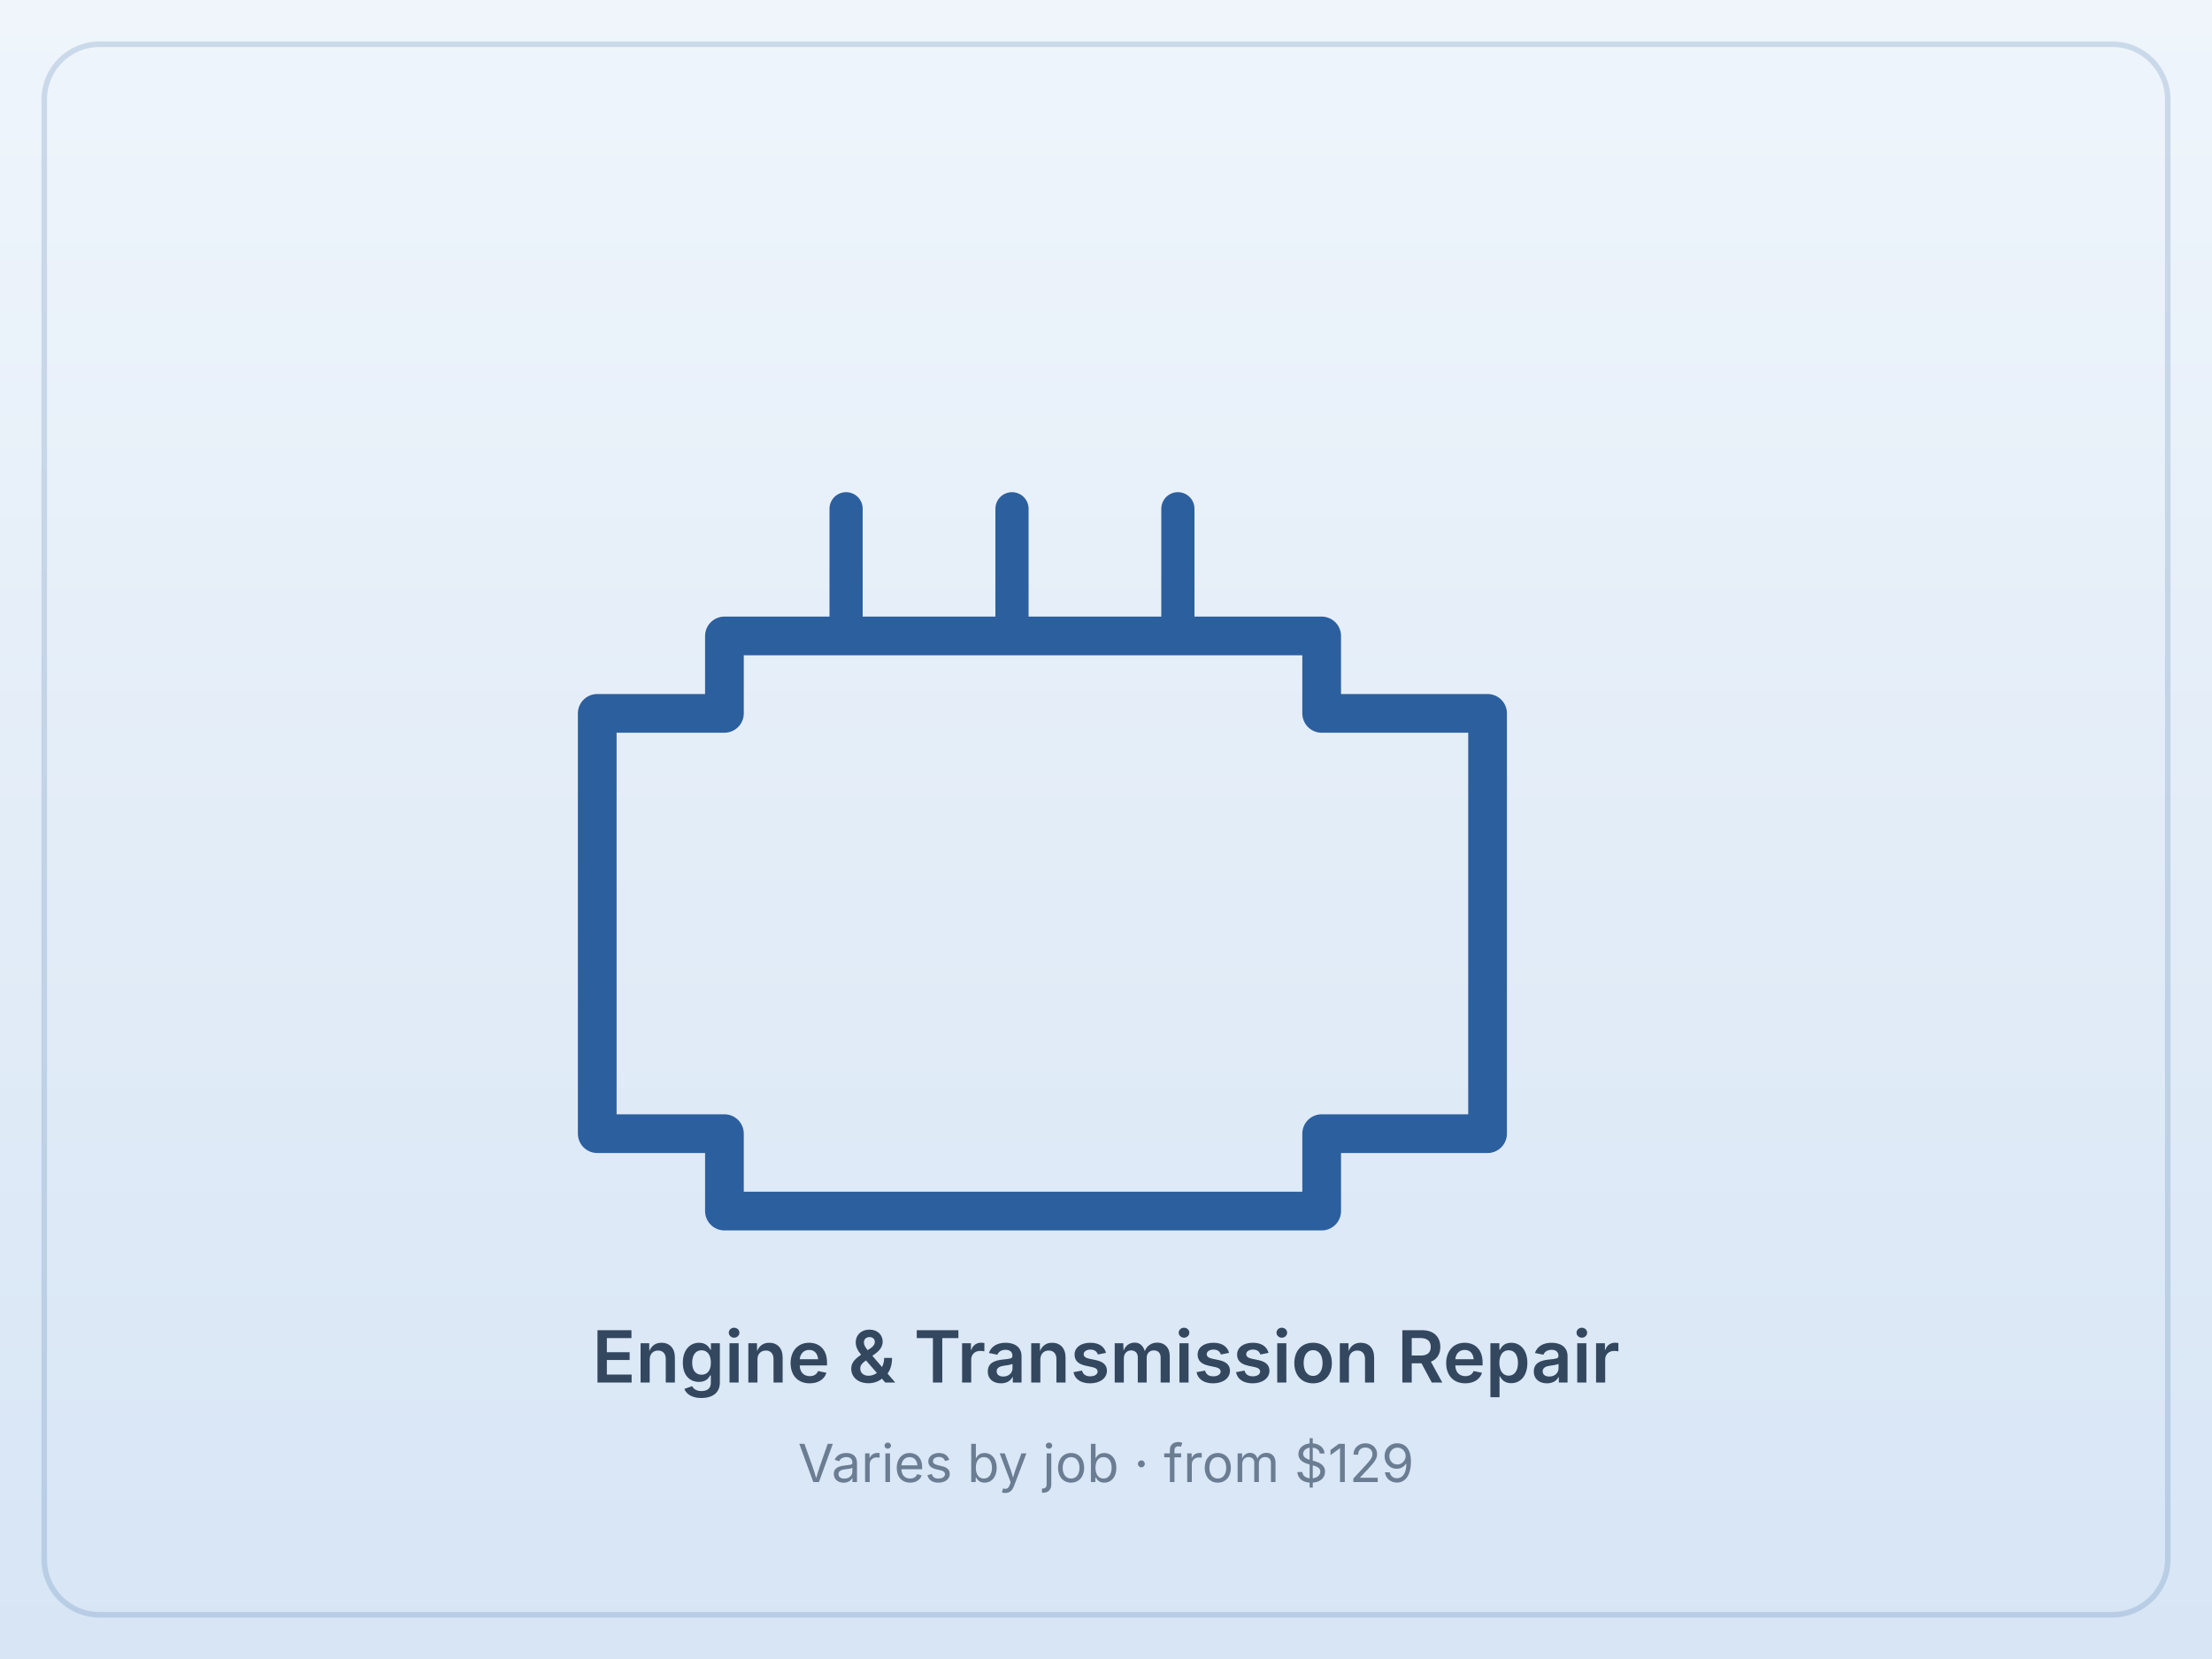
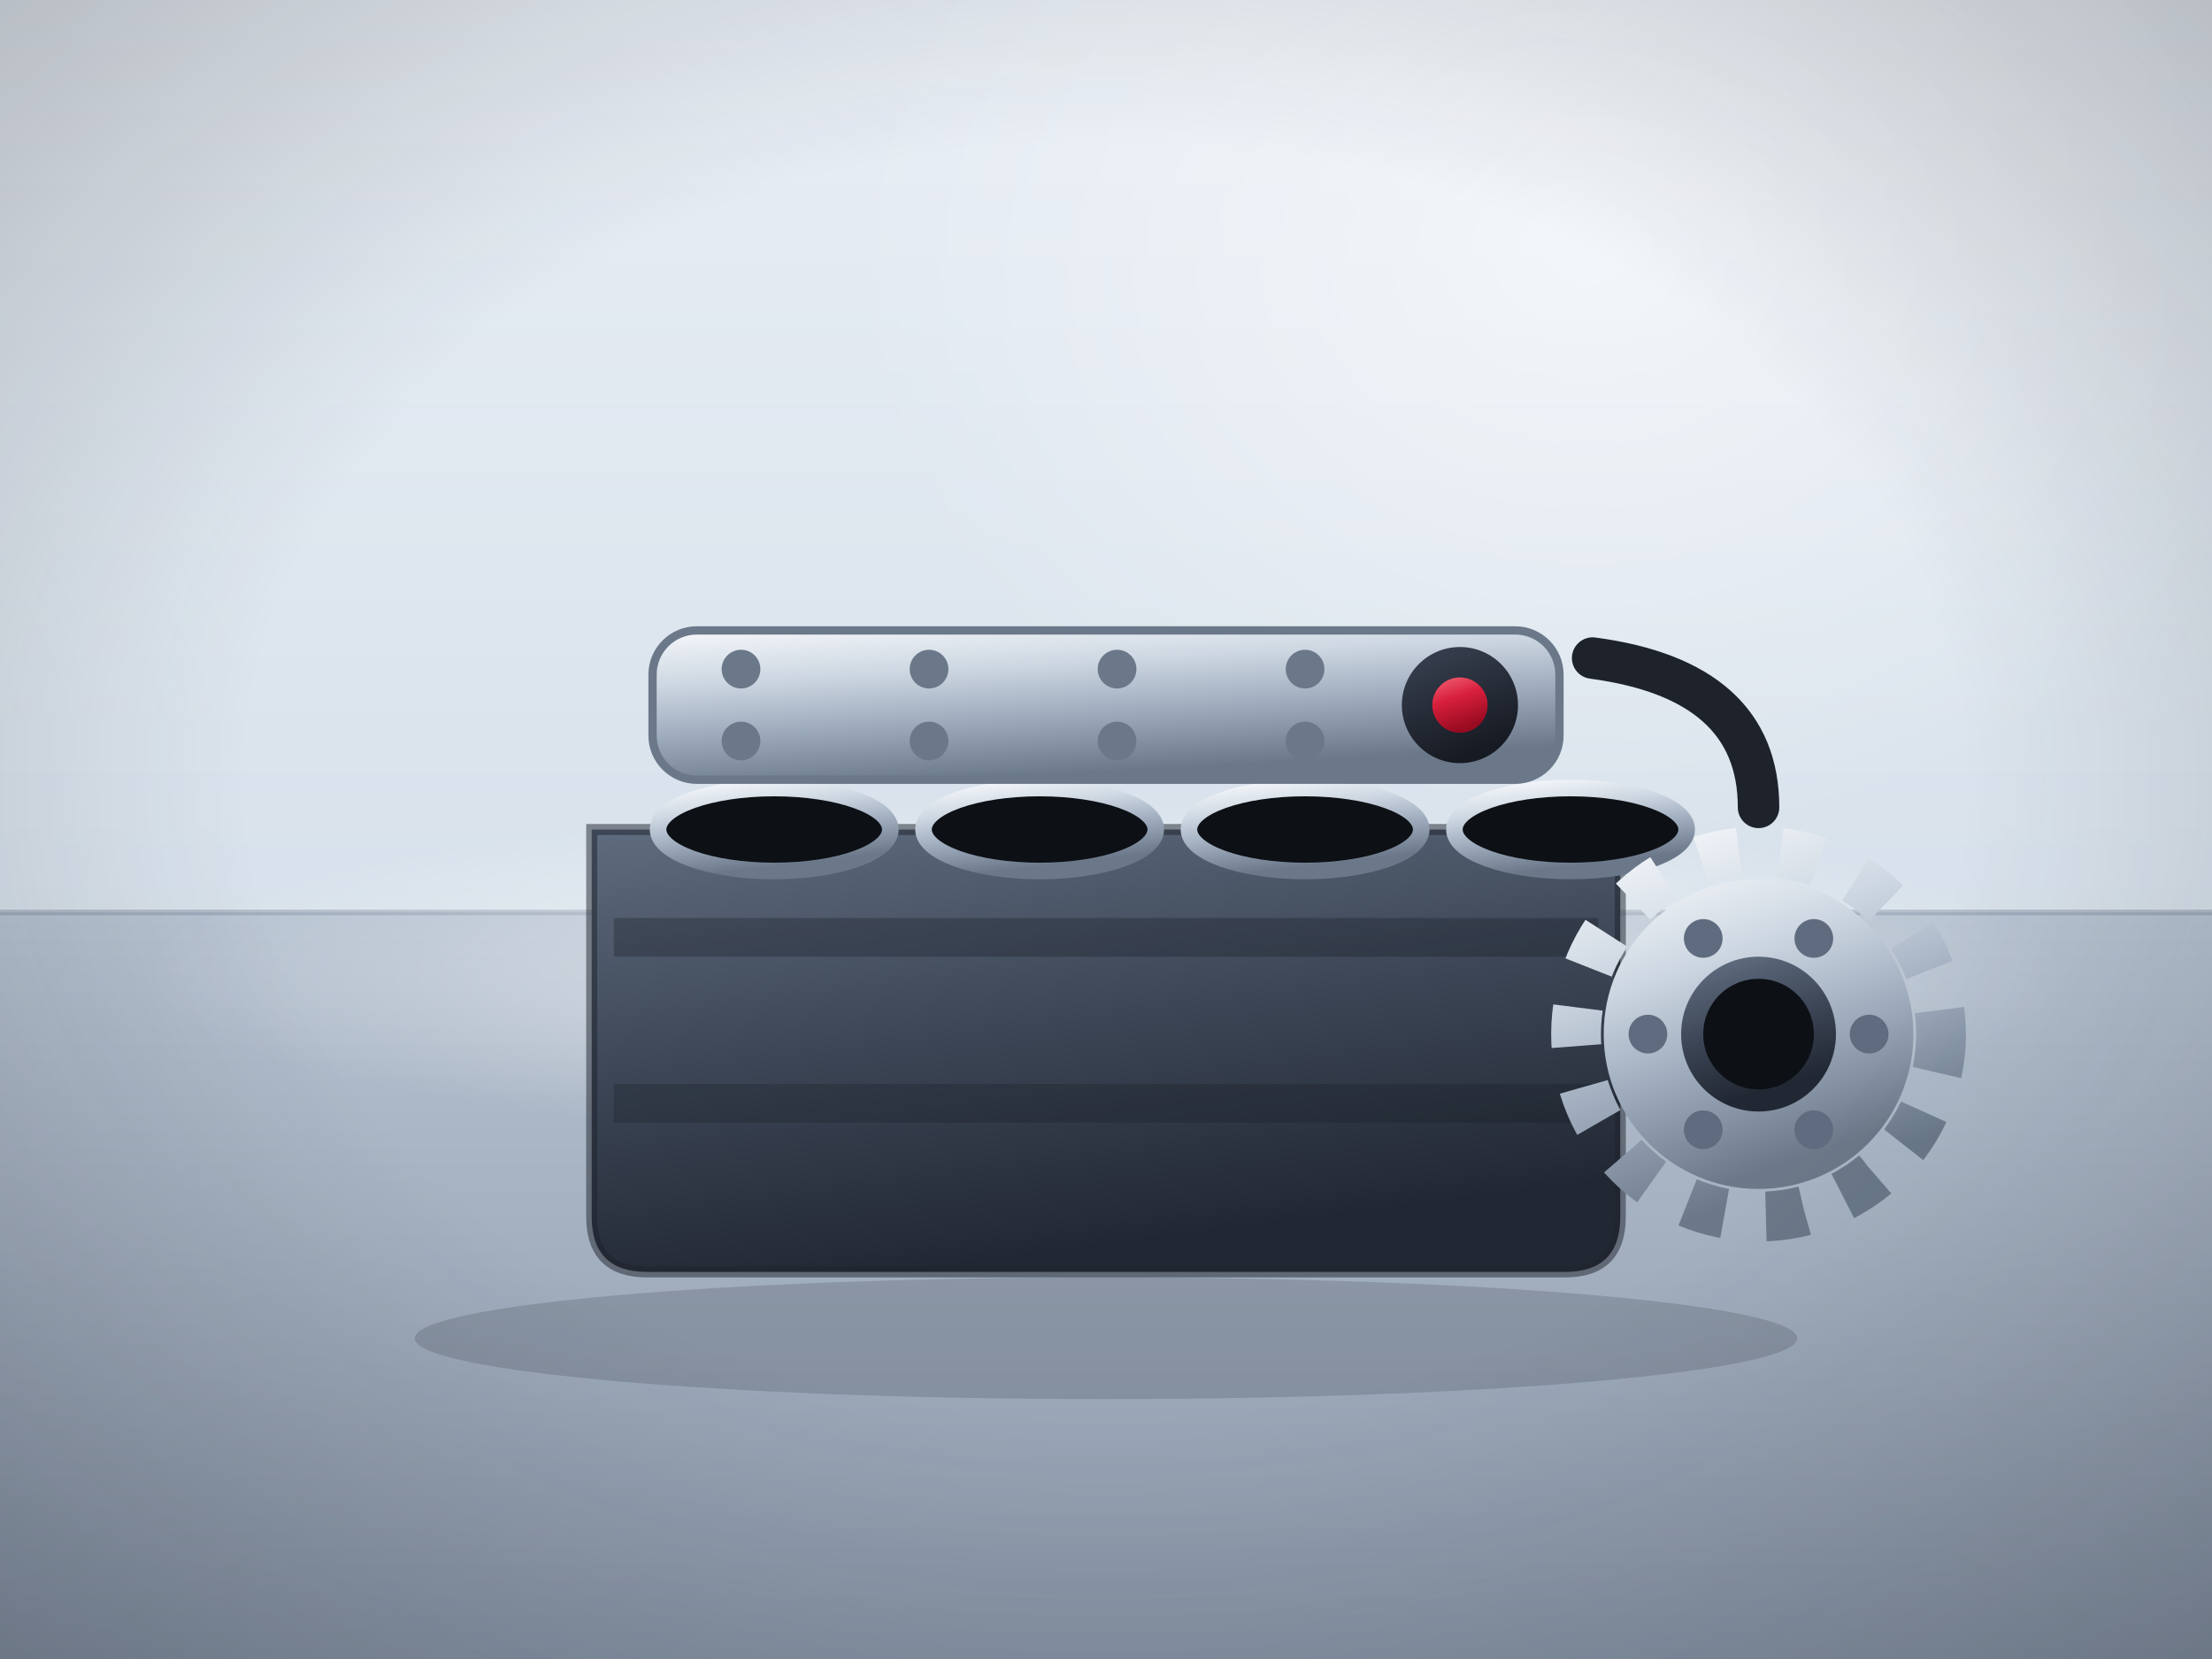
- <svg xmlns="http://www.w3.org/2000/svg" viewBox="0 0 800 600" width="800" height="600" role="img" aria-label="Engine &amp; Transmission Repair">
+ <svg xmlns="http://www.w3.org/2000/svg" viewBox="0 0 800 600" width="800" height="600" role="presentation">
  <defs>
-     <linearGradient id="bg" x1="0" y1="0" x2="0" y2="1">
-       <stop offset="0" stop-color="#eff5fb" />
-       <stop offset="1" stop-color="#d7e5f5" />
+     <linearGradient id="wall" x1="0" y1="0" x2="0" y2="1">
+       <stop offset="0" stop-color="#e8eef5" />
+       <stop offset="0.62" stop-color="#d6e0ea" />
+       <stop offset="1" stop-color="#c5d1df" />
+     </linearGradient>
+     <linearGradient id="floor" x1="0" y1="0" x2="0" y2="1">
+       <stop offset="0" stop-color="#b7c3d1" />
+       <stop offset="1" stop-color="#8b98aa" />
+     </linearGradient>
+     <radialGradient id="pool" cx="0.5" cy="0.5" r="0.5">
+       <stop offset="0" stop-color="#ffffff" stop-opacity="0.62" />
+       <stop offset="1" stop-color="#ffffff" stop-opacity="0" />
+     </radialGradient>
+     <radialGradient id="key" cx="0.5" cy="0.5" r="0.5">
+       <stop offset="0" stop-color="#ffffff" stop-opacity="0.55" />
+       <stop offset="1" stop-color="#ffffff" stop-opacity="0" />
+     </radialGradient>
+     <radialGradient id="vig" cx="0.5" cy="0.47" r="0.74">
+       <stop offset="0.52" stop-color="#10131a" stop-opacity="0" />
+       <stop offset="1" stop-color="#10131a" stop-opacity="0.26" />
+     </radialGradient>
+     <linearGradient id="steel" x1="0" y1="0" x2="0.34" y2="1">
+       <stop offset="0" stop-color="#f6f8fb" />
+       <stop offset="0.34" stop-color="#ccd6e1" />
+       <stop offset="0.68" stop-color="#98a6b8" />
+       <stop offset="1" stop-color="#6a7889" />
+     </linearGradient>
+     <linearGradient id="steelDark" x1="0" y1="0" x2="0.3" y2="1">
+       <stop offset="0" stop-color="#5f6c7f" />
+       <stop offset="0.5" stop-color="#3d4757" />
+       <stop offset="1" stop-color="#222833" />
+     </linearGradient>
+     <linearGradient id="graphite" x1="0" y1="0" x2="0.38" y2="1">
+       <stop offset="0" stop-color="#3b4353" />
+       <stop offset="1" stop-color="#161a22" />
+     </linearGradient>
+     <linearGradient id="rubber" x1="0" y1="0" x2="0.3" y2="1">
+       <stop offset="0" stop-color="#525b6a" />
+       <stop offset="0.55" stop-color="#2b313c" />
+       <stop offset="1" stop-color="#12151b" />
+     </linearGradient>
+     <linearGradient id="red" x1="0" y1="0" x2="0.34" y2="1">
+       <stop offset="0" stop-color="#f2637a" />
+       <stop offset="0.45" stop-color="#d81f3c" />
+       <stop offset="1" stop-color="#980b21" />
+     </linearGradient>
+     <linearGradient id="oil" x1="0" y1="0" x2="0.3" y2="1">
+       <stop offset="0" stop-color="#6d5f42" />
+       <stop offset="0.45" stop-color="#3d3324" />
+       <stop offset="1" stop-color="#191410" />
+     </linearGradient>
+     <linearGradient id="screen" x1="0" y1="0" x2="0.4" y2="1">
+       <stop offset="0" stop-color="#a8d6ec" />
+       <stop offset="1" stop-color="#3d7ba4" />
+     </linearGradient>
+     <linearGradient id="paper" x1="0" y1="0" x2="0.25" y2="1">
+       <stop offset="0" stop-color="#ffffff" />
+       <stop offset="1" stop-color="#e4eaf1" />
+     </linearGradient>
+     <linearGradient id="foam" x1="0" y1="0" x2="0.3" y2="1">
+       <stop offset="0" stop-color="#ffffff" />
+       <stop offset="0.6" stop-color="#e6edf4" />
+       <stop offset="1" stop-color="#c2cedb" />
+     </linearGradient>
+     <linearGradient id="hoseBlue" x1="0" y1="0" x2="0.4" y2="1">
+       <stop offset="0" stop-color="#5b9dc6" />
+       <stop offset="1" stop-color="#215a80" />
    </linearGradient>
  </defs>
-   <rect width="800" height="600" fill="url(#bg)" />
-   <rect x="16" y="16" width="768" height="568" rx="20" fill="none" stroke="#2c5f9e" stroke-opacity="0.18" stroke-width="2" />
-   <g transform="translate(0, -10)" fill="none" stroke="#2c5f9e" stroke-width="14" stroke-linecap="round" stroke-linejoin="round">
-     <path d="M262 268 L262 240 L478 240 L478 268 L538 268 L538 420 L478 420 L478 448 L262 448 L262 420 L216 420 L216 268 Z" />
-     <g stroke-width="12">
-       <path d="M306 194 L306 240" />
-       <path d="M366 194 L366 240" />
-       <path d="M426 194 L426 240" />
-     </g>
+   <rect width="800" height="600" fill="url(#wall)" />
+   <rect y="330" width="800" height="270" fill="url(#floor)" />
+   <rect y="329" width="800" height="2" fill="#7f8c9e" opacity="0.45" />
+   <ellipse cx="400" cy="352" rx="344" ry="62" fill="url(#pool)" />
+   <ellipse cx="574" cy="92" rx="272" ry="212" fill="url(#key)" />
+   <ellipse cx="400" cy="484" rx="250" ry="22" fill="#2b3240" opacity="0.2" />
+   <path d="M214 300 h372 v140 q0 20 -20 20 h-332 q-20 0 -20 -20 Z" fill="url(#steelDark)" />
+   <path d="M214 300 h372 v140 q0 20 -20 20 h-332 q-20 0 -20 -20 Z" fill="none" stroke="#1d222b" stroke-width="4" opacity="0.5" />
+   <rect x="222" y="332" width="356" height="14" fill="#0f1219" opacity="0.28" />
+   <rect x="222" y="392" width="356" height="14" fill="#0f1219" opacity="0.22" />
+   <g>
+     <ellipse cx="280" cy="300" rx="42" ry="15" fill="#0d1015" />
+     <ellipse cx="280" cy="300" rx="42" ry="15" fill="none" stroke="url(#steel)" stroke-width="6" />
+     <ellipse cx="376" cy="300" rx="42" ry="15" fill="#0d1015" />
+     <ellipse cx="376" cy="300" rx="42" ry="15" fill="none" stroke="url(#steel)" stroke-width="6" />
+     <ellipse cx="472" cy="300" rx="42" ry="15" fill="#0d1015" />
+     <ellipse cx="472" cy="300" rx="42" ry="15" fill="none" stroke="url(#steel)" stroke-width="6" />
+     <ellipse cx="568" cy="300" rx="42" ry="15" fill="#0d1015" />
+     <ellipse cx="568" cy="300" rx="42" ry="15" fill="none" stroke="url(#steel)" stroke-width="6" />
  </g>
-   <text x="400" y="500" text-anchor="middle" font-family="Inter, Segoe UI, system-ui, sans-serif" font-size="26" font-weight="600" fill="#33475f">Engine &amp; Transmission Repair</text>
-   <text x="400" y="536" text-anchor="middle" font-family="Inter, Segoe UI, system-ui, sans-serif" font-size="19" fill="#6b7d92">Varies by job · from $129</text>
+   <rect x="236" y="228" width="328" height="54" rx="16" fill="url(#steel)" />
+   <rect x="236" y="228" width="328" height="54" rx="16" fill="none" stroke="#6a7889" stroke-width="3" />
+   <g fill="#6a7889">
+     <circle cx="268" cy="242" r="7" />
+     <circle cx="336" cy="242" r="7" />
+     <circle cx="404" cy="242" r="7" />
+     <circle cx="472" cy="242" r="7" />
+     <circle cx="268" cy="268" r="7" />
+     <circle cx="336" cy="268" r="7" />
+     <circle cx="404" cy="268" r="7" />
+     <circle cx="472" cy="268" r="7" />
+   </g>
+   <circle cx="528" cy="255" r="21" fill="url(#graphite)" />
+   <circle cx="528" cy="255" r="10" fill="url(#red)" />
+   <g transform="translate(636,374)">
+     <circle cx="0" cy="0" r="66" fill="none" stroke="url(#steel)" stroke-width="18" stroke-dasharray="14 15" />
+     <circle cx="0" cy="0" r="56" fill="url(#steel)" />
+     <circle cx="0" cy="0" r="24" fill="#0d1015" />
+     <circle cx="0" cy="0" r="24" fill="none" stroke="url(#steelDark)" stroke-width="8" />
+     <circle cx="40.0" cy="0.0" r="7" fill="#5f6c7f" />
+     <circle cx="20.0" cy="34.6" r="7" fill="#5f6c7f" />
+     <circle cx="-20.0" cy="34.6" r="7" fill="#5f6c7f" />
+     <circle cx="-40.0" cy="0.0" r="7" fill="#5f6c7f" />
+     <circle cx="-20.0" cy="-34.6" r="7" fill="#5f6c7f" />
+     <circle cx="20.0" cy="-34.6" r="7" fill="#5f6c7f" />
+   </g>
+   <path d="M636 292 q0 -46 -60 -54" fill="none" stroke="#1d222b" stroke-width="15" stroke-linecap="round" />
+   <rect width="800" height="600" fill="url(#vig)" />
</svg>
